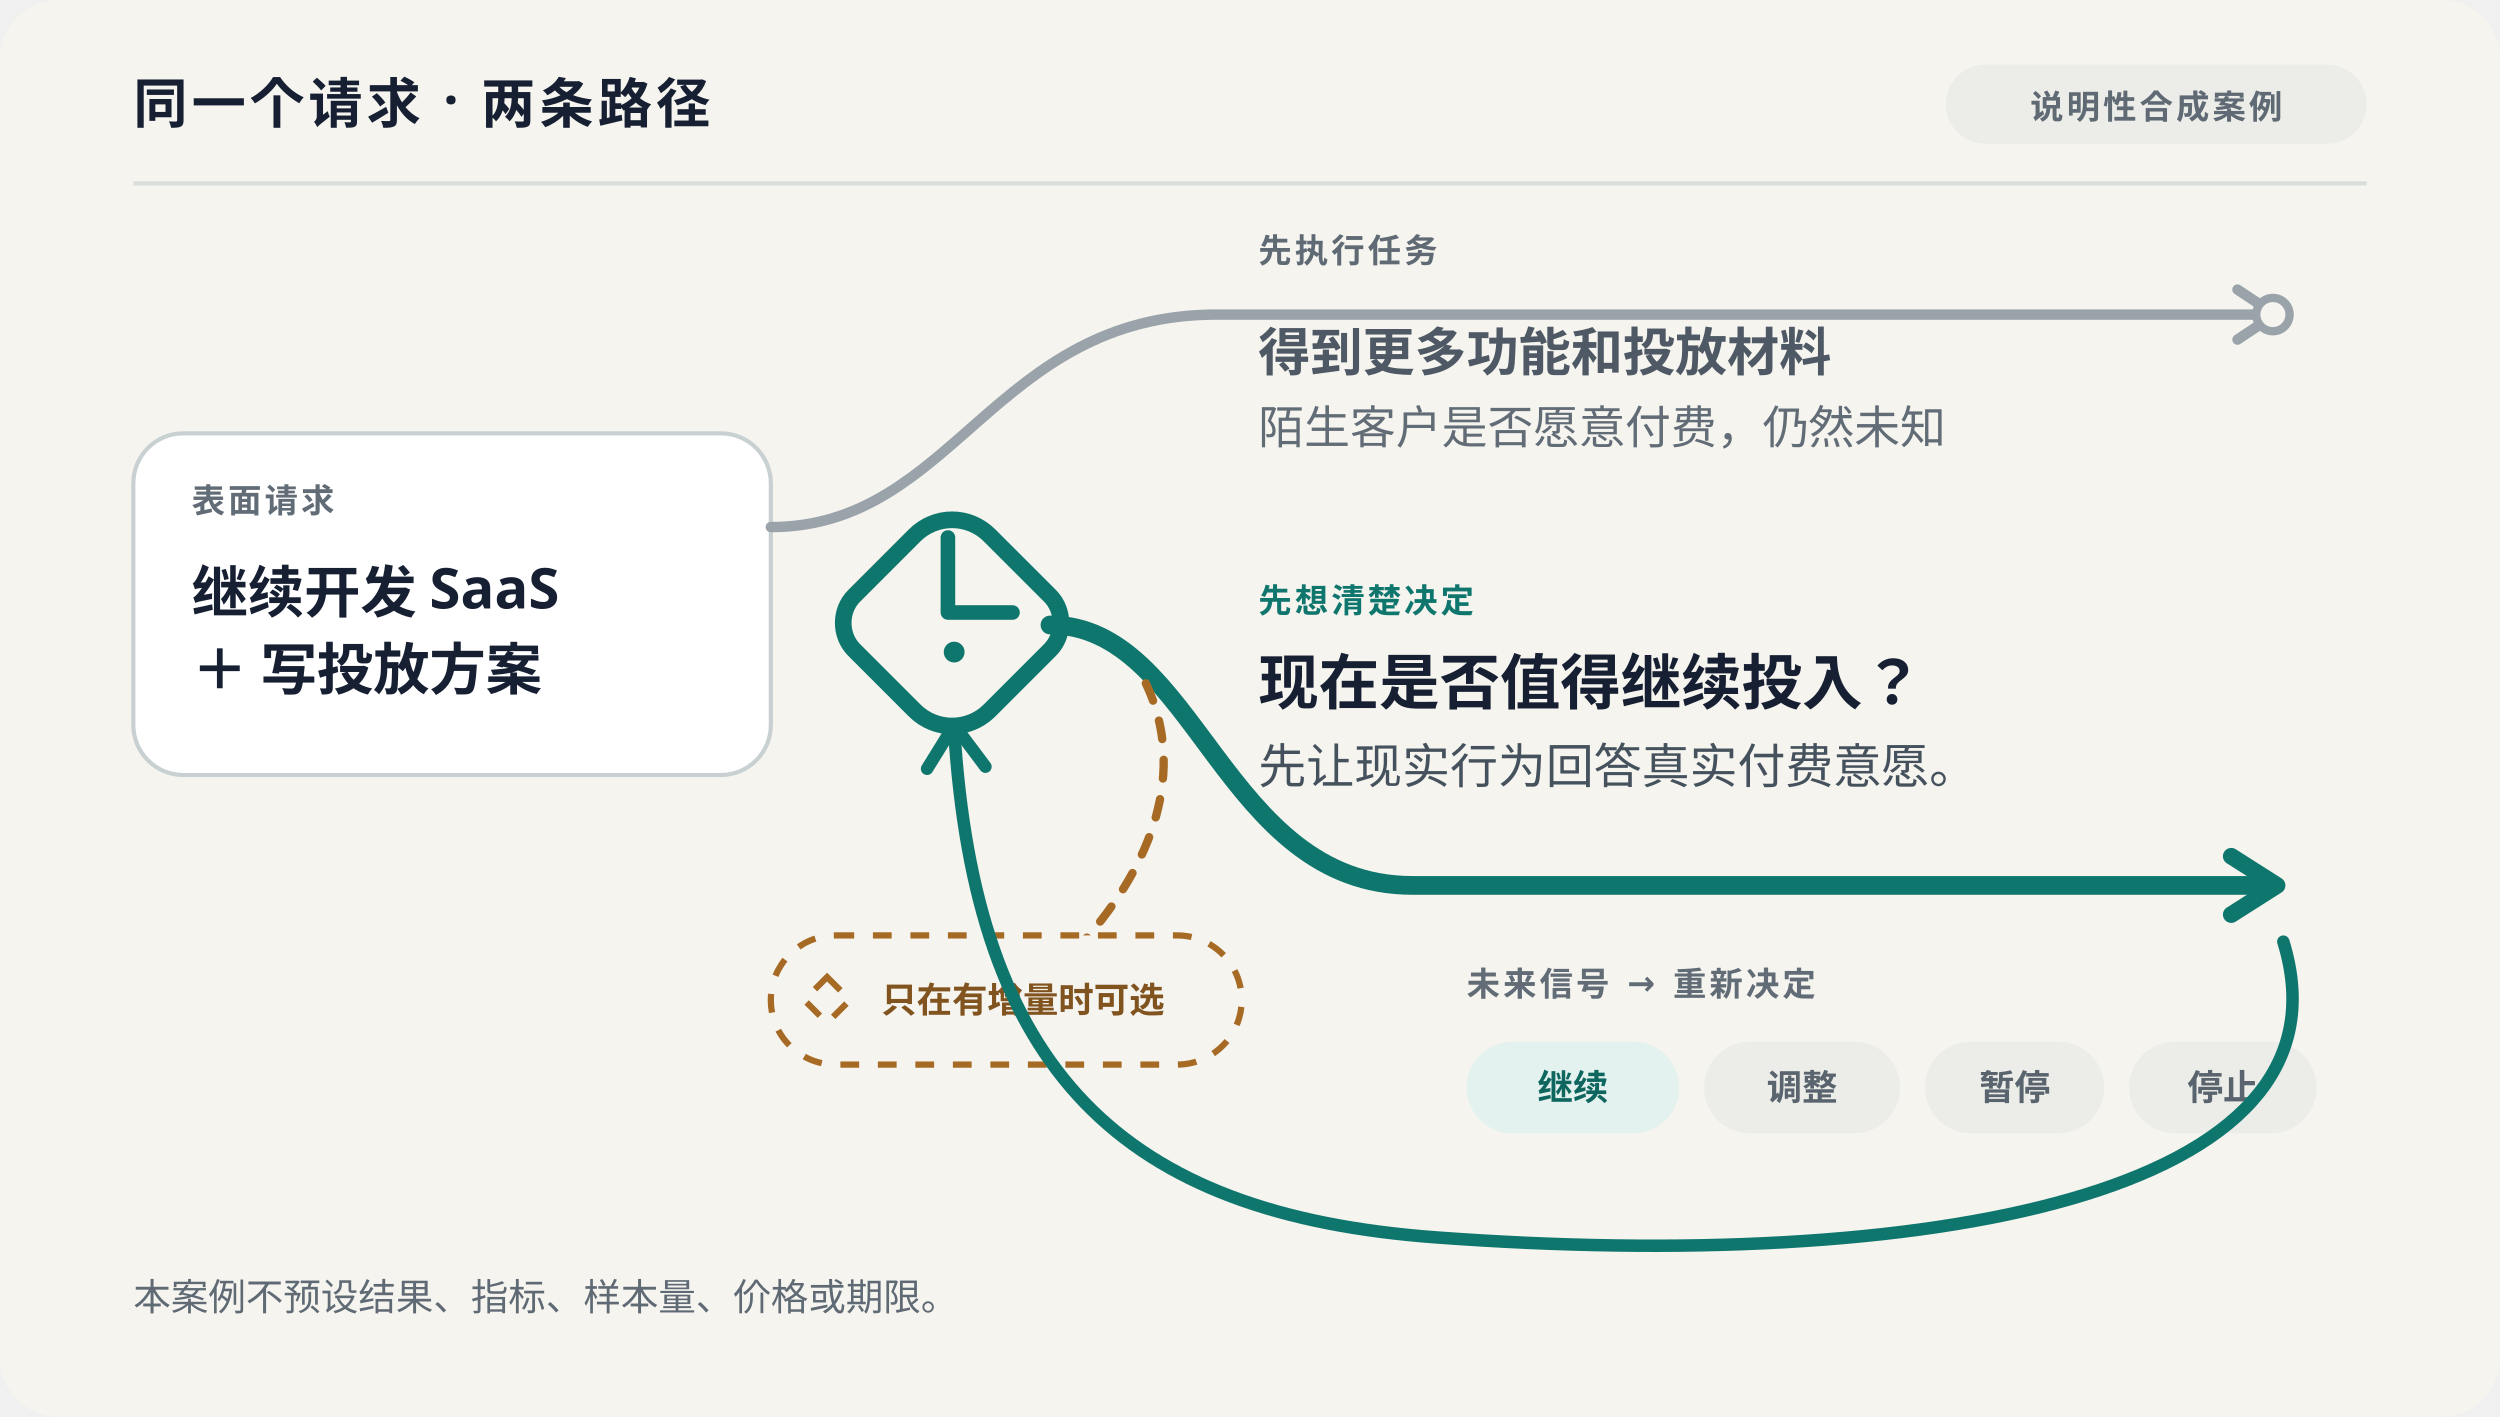
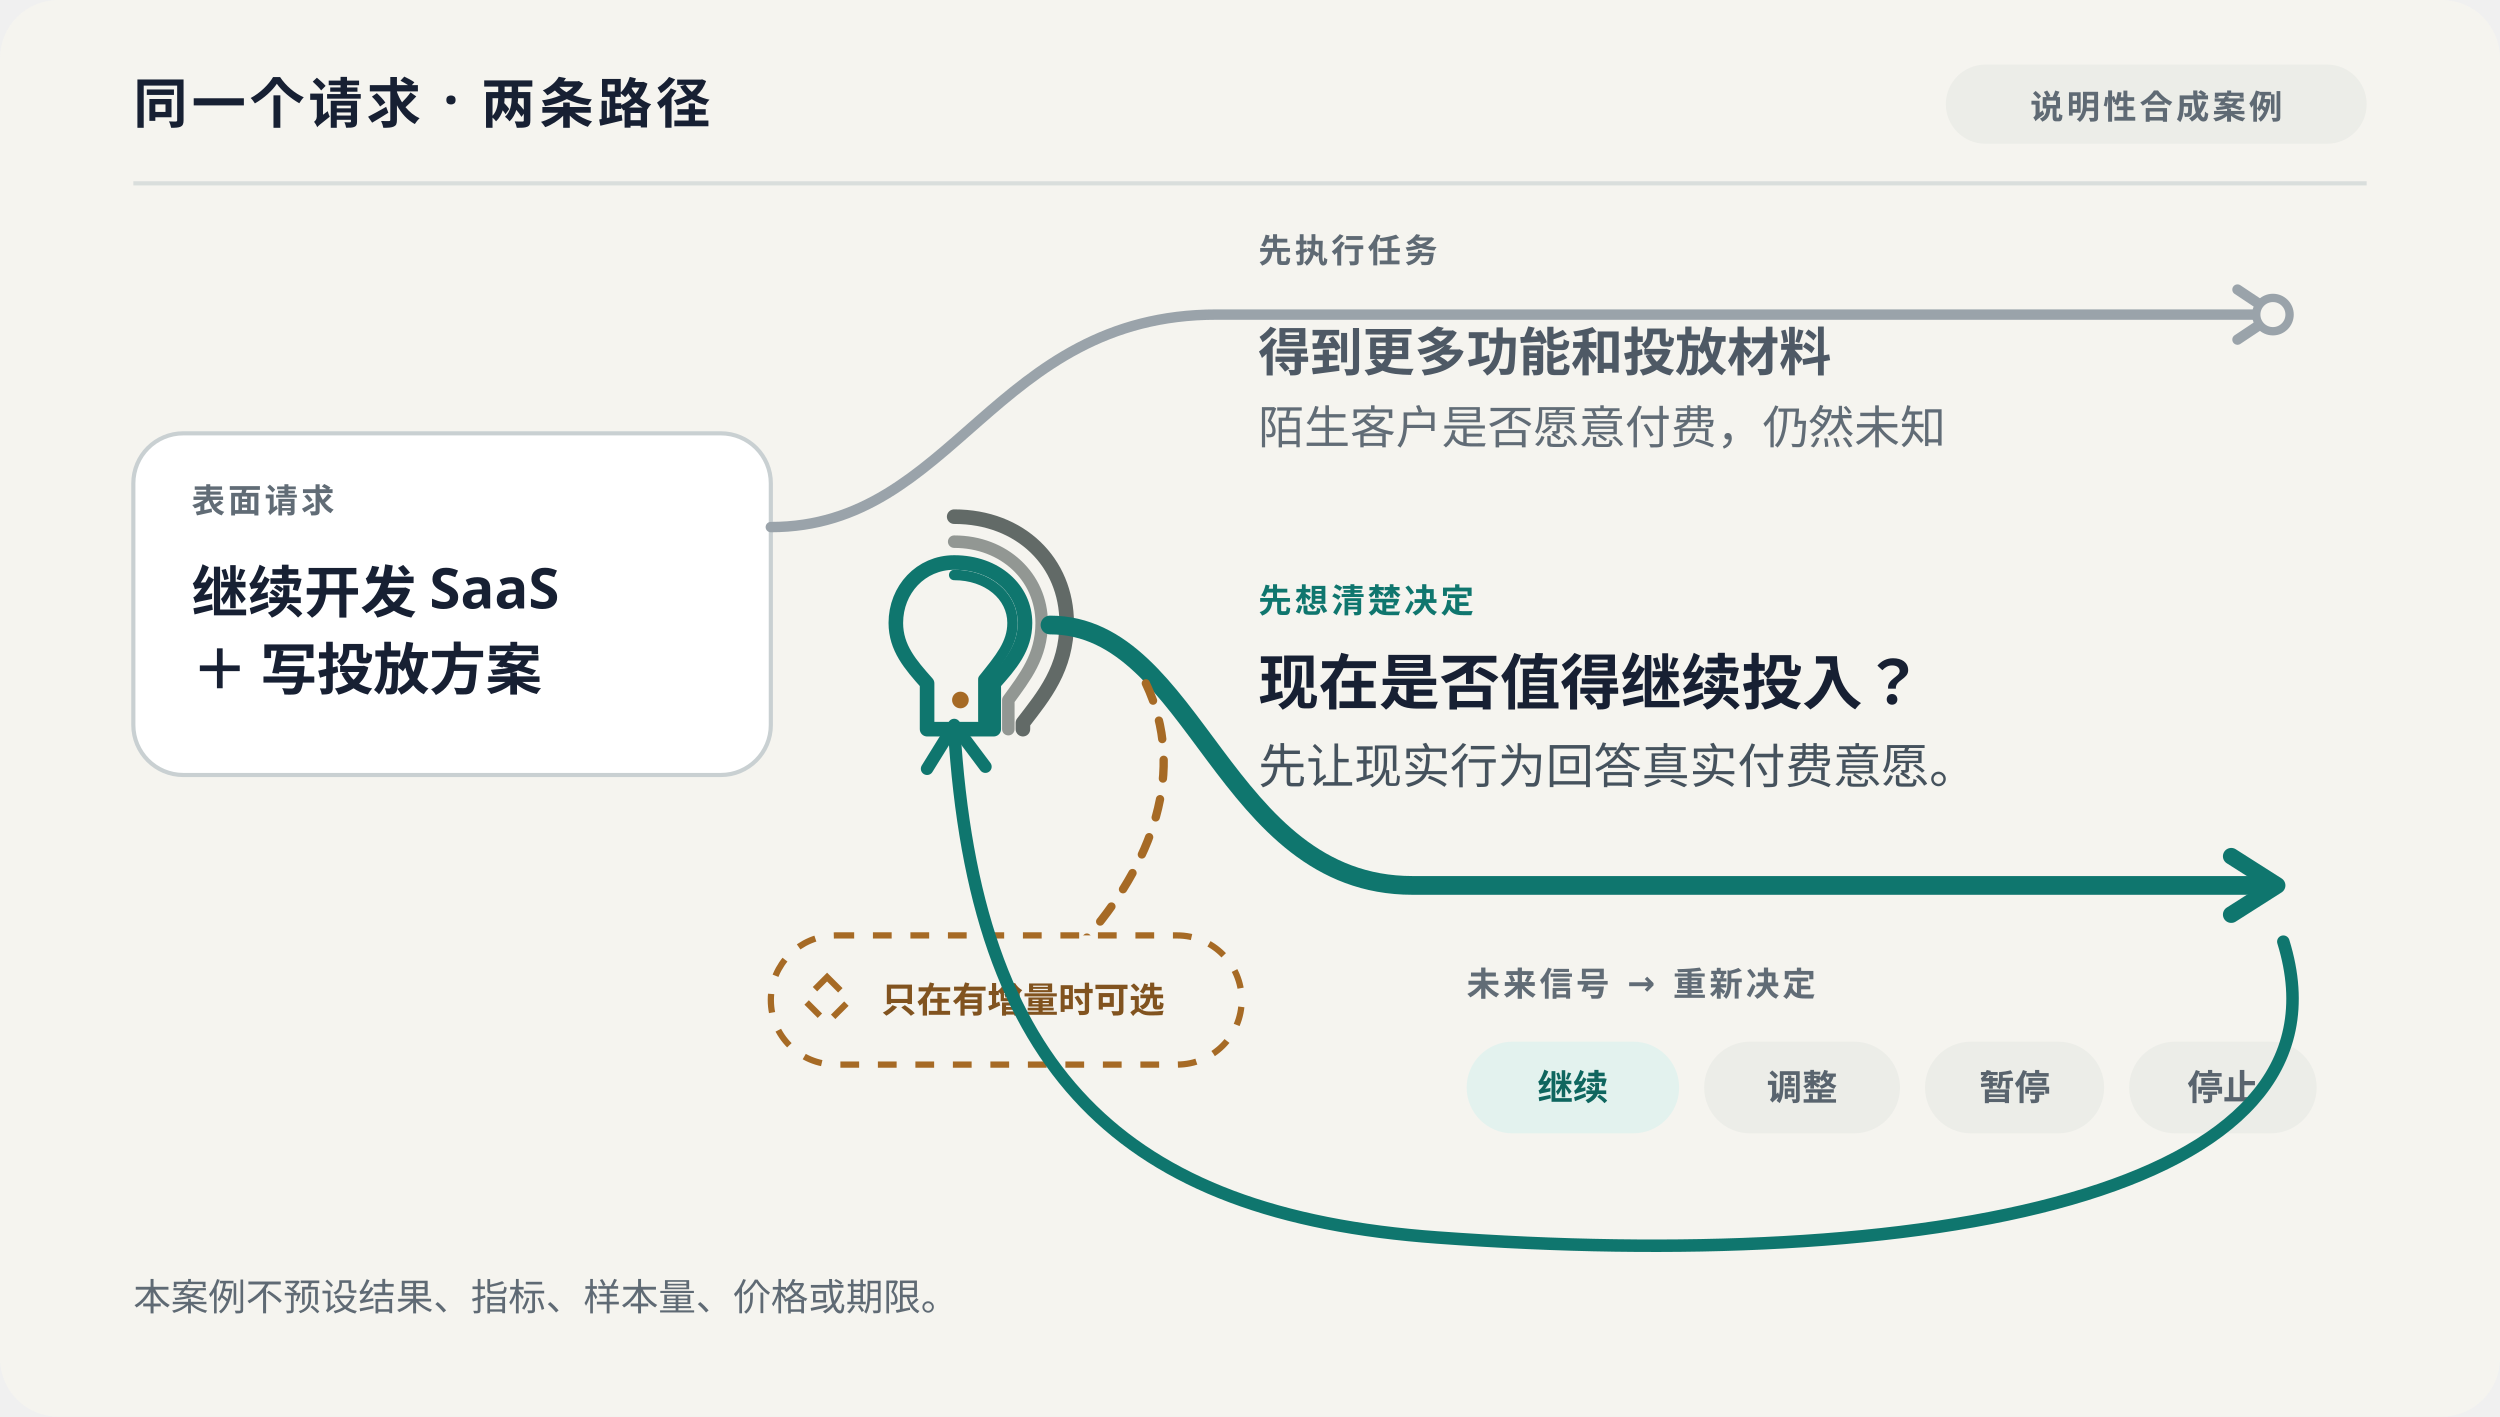
<svg xmlns="http://www.w3.org/2000/svg" width="1200" height="680" viewBox="0 0 1200 680" role="img" aria-labelledby="title desc">
  <rect width="1200" height="680" rx="28" fill="#F5F4EF" />
  <path d="M64 88 H1136" fill="none" stroke="#D9DEDC" stroke-width="2" />
  <text x="64" y="59" fill="#172033" font-family="ui-sans-serif, system-ui, sans-serif" font-size="26" font-weight="700" letter-spacing="2">同一个请求 · 两条路径</text>
  <g id="synthetic-label">
    <rect x="934" y="31" width="202" height="38" rx="19" fill="#ECEDE8" />
    <text x="1035" y="57" text-anchor="middle" fill="#5F6A74" font-family="ui-sans-serif, system-ui, sans-serif" font-size="16" font-weight="700" letter-spacing="1.5">说明性合成案例</text>
  </g>
  <g id="surface-request" font-family="ui-sans-serif, system-ui, sans-serif">
    <rect x="64" y="208" width="306" height="164" rx="24" fill="#FFFFFF" stroke="#C9D0D2" stroke-width="2" />
    <text x="92" y="246" fill="#616C76" font-size="16" font-weight="700" letter-spacing="1.5">表面请求</text>
    <text x="92" y="294" fill="#172033" font-size="27" font-weight="700">继续开发 SaaS</text>
    <text x="92" y="331" fill="#172033" font-size="27" font-weight="700">＋ 写投放方案</text>
  </g>
  <g id="execution-first-path" font-family="ui-sans-serif, system-ui, sans-serif">
    <path d="M370 253 C458 253 477 151 584 151 H1090" fill="none" stroke="#9AA3AA" stroke-width="5" stroke-linecap="round" />
    <path d="M1074 139 L1092 151 L1074 163" fill="none" stroke="#9AA3AA" stroke-width="5" stroke-linecap="round" stroke-linejoin="round" />
    <text x="604" y="126" fill="#5F6A74" font-size="16" font-weight="700" letter-spacing="1.5">先执行任务</text>
    <text x="604" y="178" fill="#4E5965" font-size="25" font-weight="650">得到更多功能和投放材料</text>
    <text x="604" y="213" fill="#616C76" font-size="22">陌生客户是否愿意付费，仍然未知</text>
    <circle cx="1091" cy="151" r="8" fill="#F5F4EF" stroke="#9AA3AA" stroke-width="4" />
  </g>
-   <g id="decision-hinge">
-     <path d="M439 257 C449 247 465 247 475 257 L504 286 C511 293 511 305 504 312 L475 341 C465 351 449 351 439 341 L410 312 C403 305 403 293 410 286 Z" fill="#F5F4EF" stroke="#0F766E" stroke-width="8" />
-     <path d="M455 258 V294 H486" fill="none" stroke="#0F766E" stroke-width="7" stroke-linecap="round" stroke-linejoin="round" />
-     <circle cx="458" cy="313" r="5" fill="#0F766E" />
+   <g id="decision-hinge" fill="none" stroke-linecap="round" stroke-linejoin="round">
+     <path d="M458 248 C490 248 512 270 512 299 C512 321 501 334 491 347 V350" stroke="#626A67" stroke-width="7" />
+     <path d="M458 260 C482 260 500 277 500 299 C500 315 492 325 484 336 V350" stroke="#929793" stroke-width="6" />
+     <path d="M458 270 C442 270 430 283 430 299 C430 311 437 319 445 328 V350 H477 V328 C485 319 492 311 492 299 C492 283 478 270 458 270 Z" fill="#F5F4EF" stroke="#0F766E" stroke-width="7" />
+     <path d="M458 276 C474 276 486 286 486 299 C486 309 480 316 472 326 V346" stroke="#0F766E" stroke-width="5" />
+     <circle cx="461" cy="336" r="5" fill="#A66A25" stroke="#F5F4EF" stroke-width="2" />
  </g>
  <g id="decision-first-path" font-family="ui-sans-serif, system-ui, sans-serif">
    <path d="M504 300 C574 300 587 425 678 425 H1091" fill="none" stroke="#0F766E" stroke-width="9" stroke-linecap="round" />
    <path d="M1071 411 L1093 425 L1071 439" fill="none" stroke="#0F766E" stroke-width="8" stroke-linecap="round" stroke-linejoin="round" />
    <text x="604" y="294" fill="#0F766E" font-size="16" font-weight="700" letter-spacing="1.5">先想清楚决定</text>
    <text x="604" y="338" fill="#172033" font-size="29" font-weight="700">现在是否值得继续投入？</text>
    <text x="604" y="376" fill="#45525D" font-size="23">先让现实行为回答真实付费意愿。</text>
  </g>
  <g id="optional-gate" font-family="ui-sans-serif, system-ui, sans-serif" stroke-dasharray="9 9">
    <path d="M550 328 C570 370 553 415 520 452" fill="none" stroke="#A66A25" stroke-width="4" stroke-dasharray="9 10" stroke-linecap="round" />
    <rect x="370" y="449" width="226" height="62" rx="31" fill="#F5F4EF" stroke="#A66A25" stroke-width="3" stroke-dasharray="9 9" />
    <path d="M397 469 L408 480 L397 491 L386 480 Z" fill="none" stroke="#A66A25" stroke-width="3" />
    <text x="423" y="486" fill="#81531F" font-size="17" font-weight="650">只在有增量时可选</text>
  </g>
  <g id="outcome-set" font-family="ui-sans-serif, system-ui, sans-serif">
    <text x="704" y="478" fill="#616C76" font-size="16" font-weight="700" letter-spacing="1.5">未来信号 → 重新决定</text>
    <g font-size="17" font-weight="700" text-anchor="middle">
      <rect x="704" y="500" width="102" height="44" rx="22" fill="#E3F2EE" />
      <text x="755" y="528" fill="#0F665F">继续</text>
      <rect x="818" y="500" width="94" height="44" rx="22" fill="#ECEDE8" />
      <text x="865" y="528" fill="#59646E">调整</text>
      <rect x="924" y="500" width="86" height="44" rx="22" fill="#ECEDE8" />
      <text x="967" y="528" fill="#59646E">暂停</text>
      <rect x="1022" y="500" width="90" height="44" rx="22" fill="#ECEDE8" />
      <text x="1067" y="528" fill="#59646E">停止</text>
    </g>
  </g>
  <g fill="none" stroke="#0F766E" stroke-linecap="round" stroke-linejoin="round">
    <path id="reassessment-loop" d="M1096 452 C1134 575 921 611 690 594 C538 583 468 514 458 350" stroke-width="6" />
    <path d="M445 369 L458 348 L473 368" stroke-width="6" />
  </g>
  <text x="64" y="629" fill="#5F6A74" font-family="ui-sans-serif, system-ui, sans-serif" font-size="18">本案例不预设结果、指标、样本量、价格或期限。</text>
</svg>
